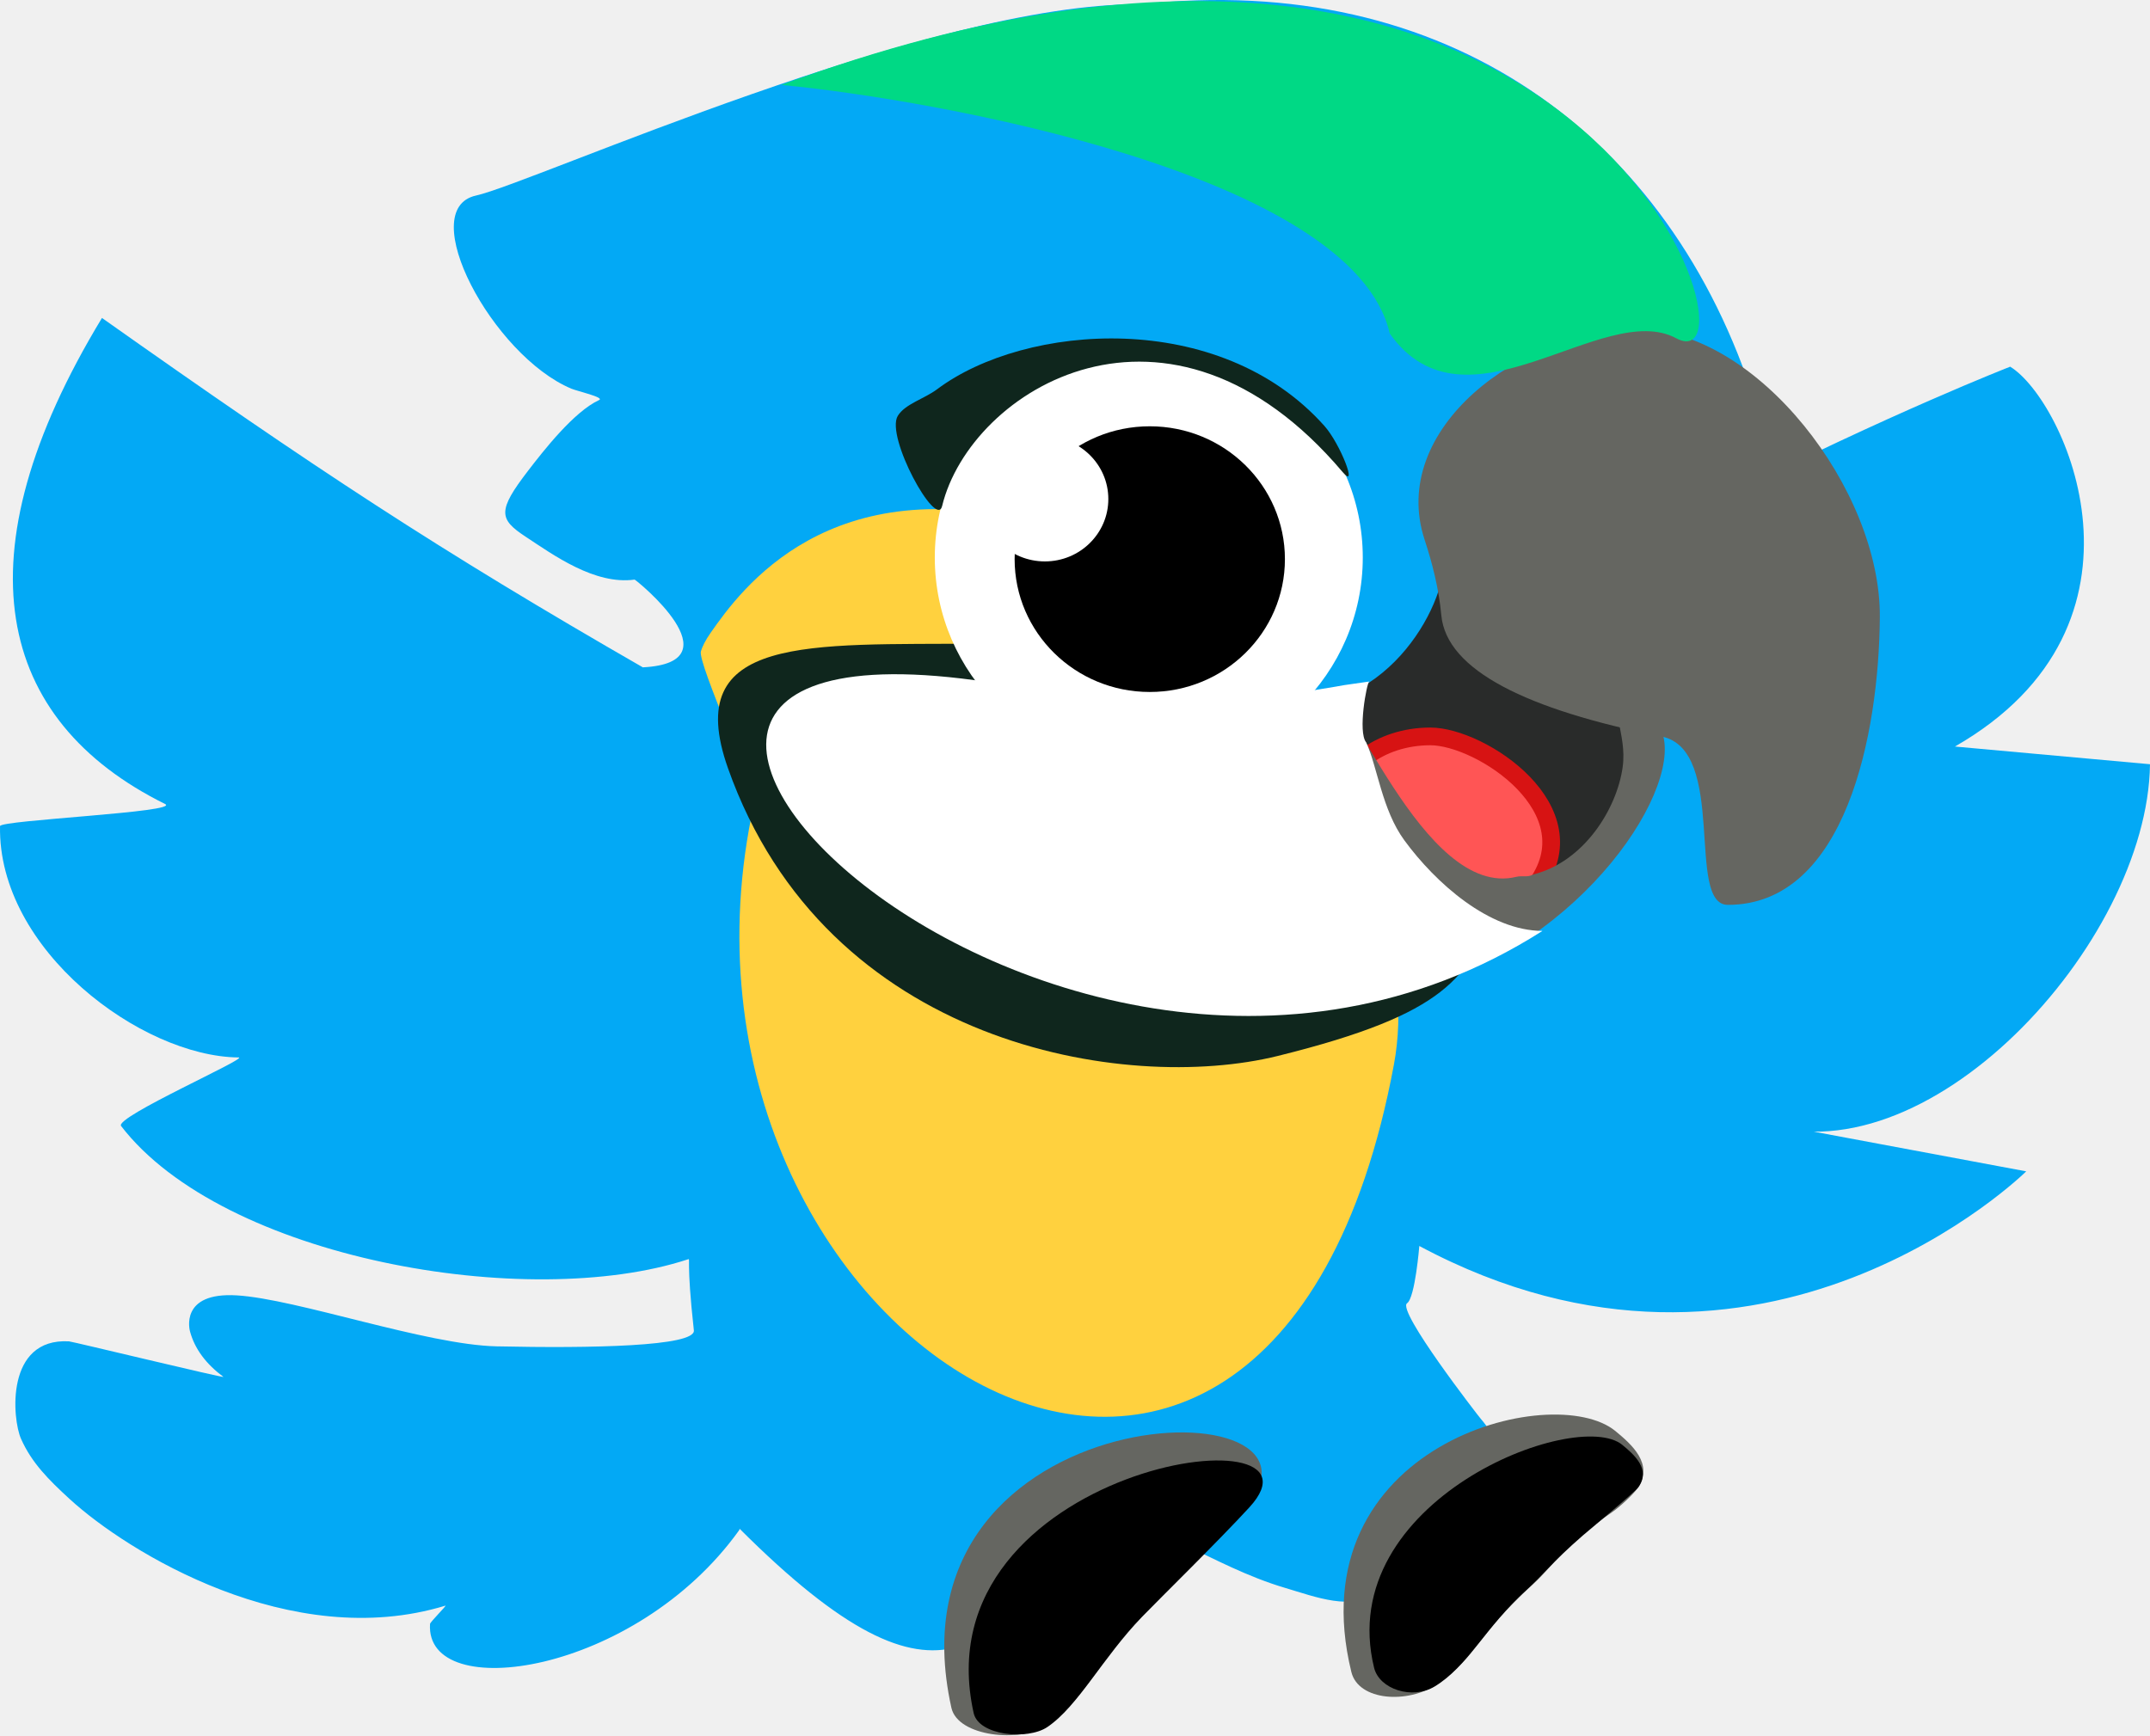
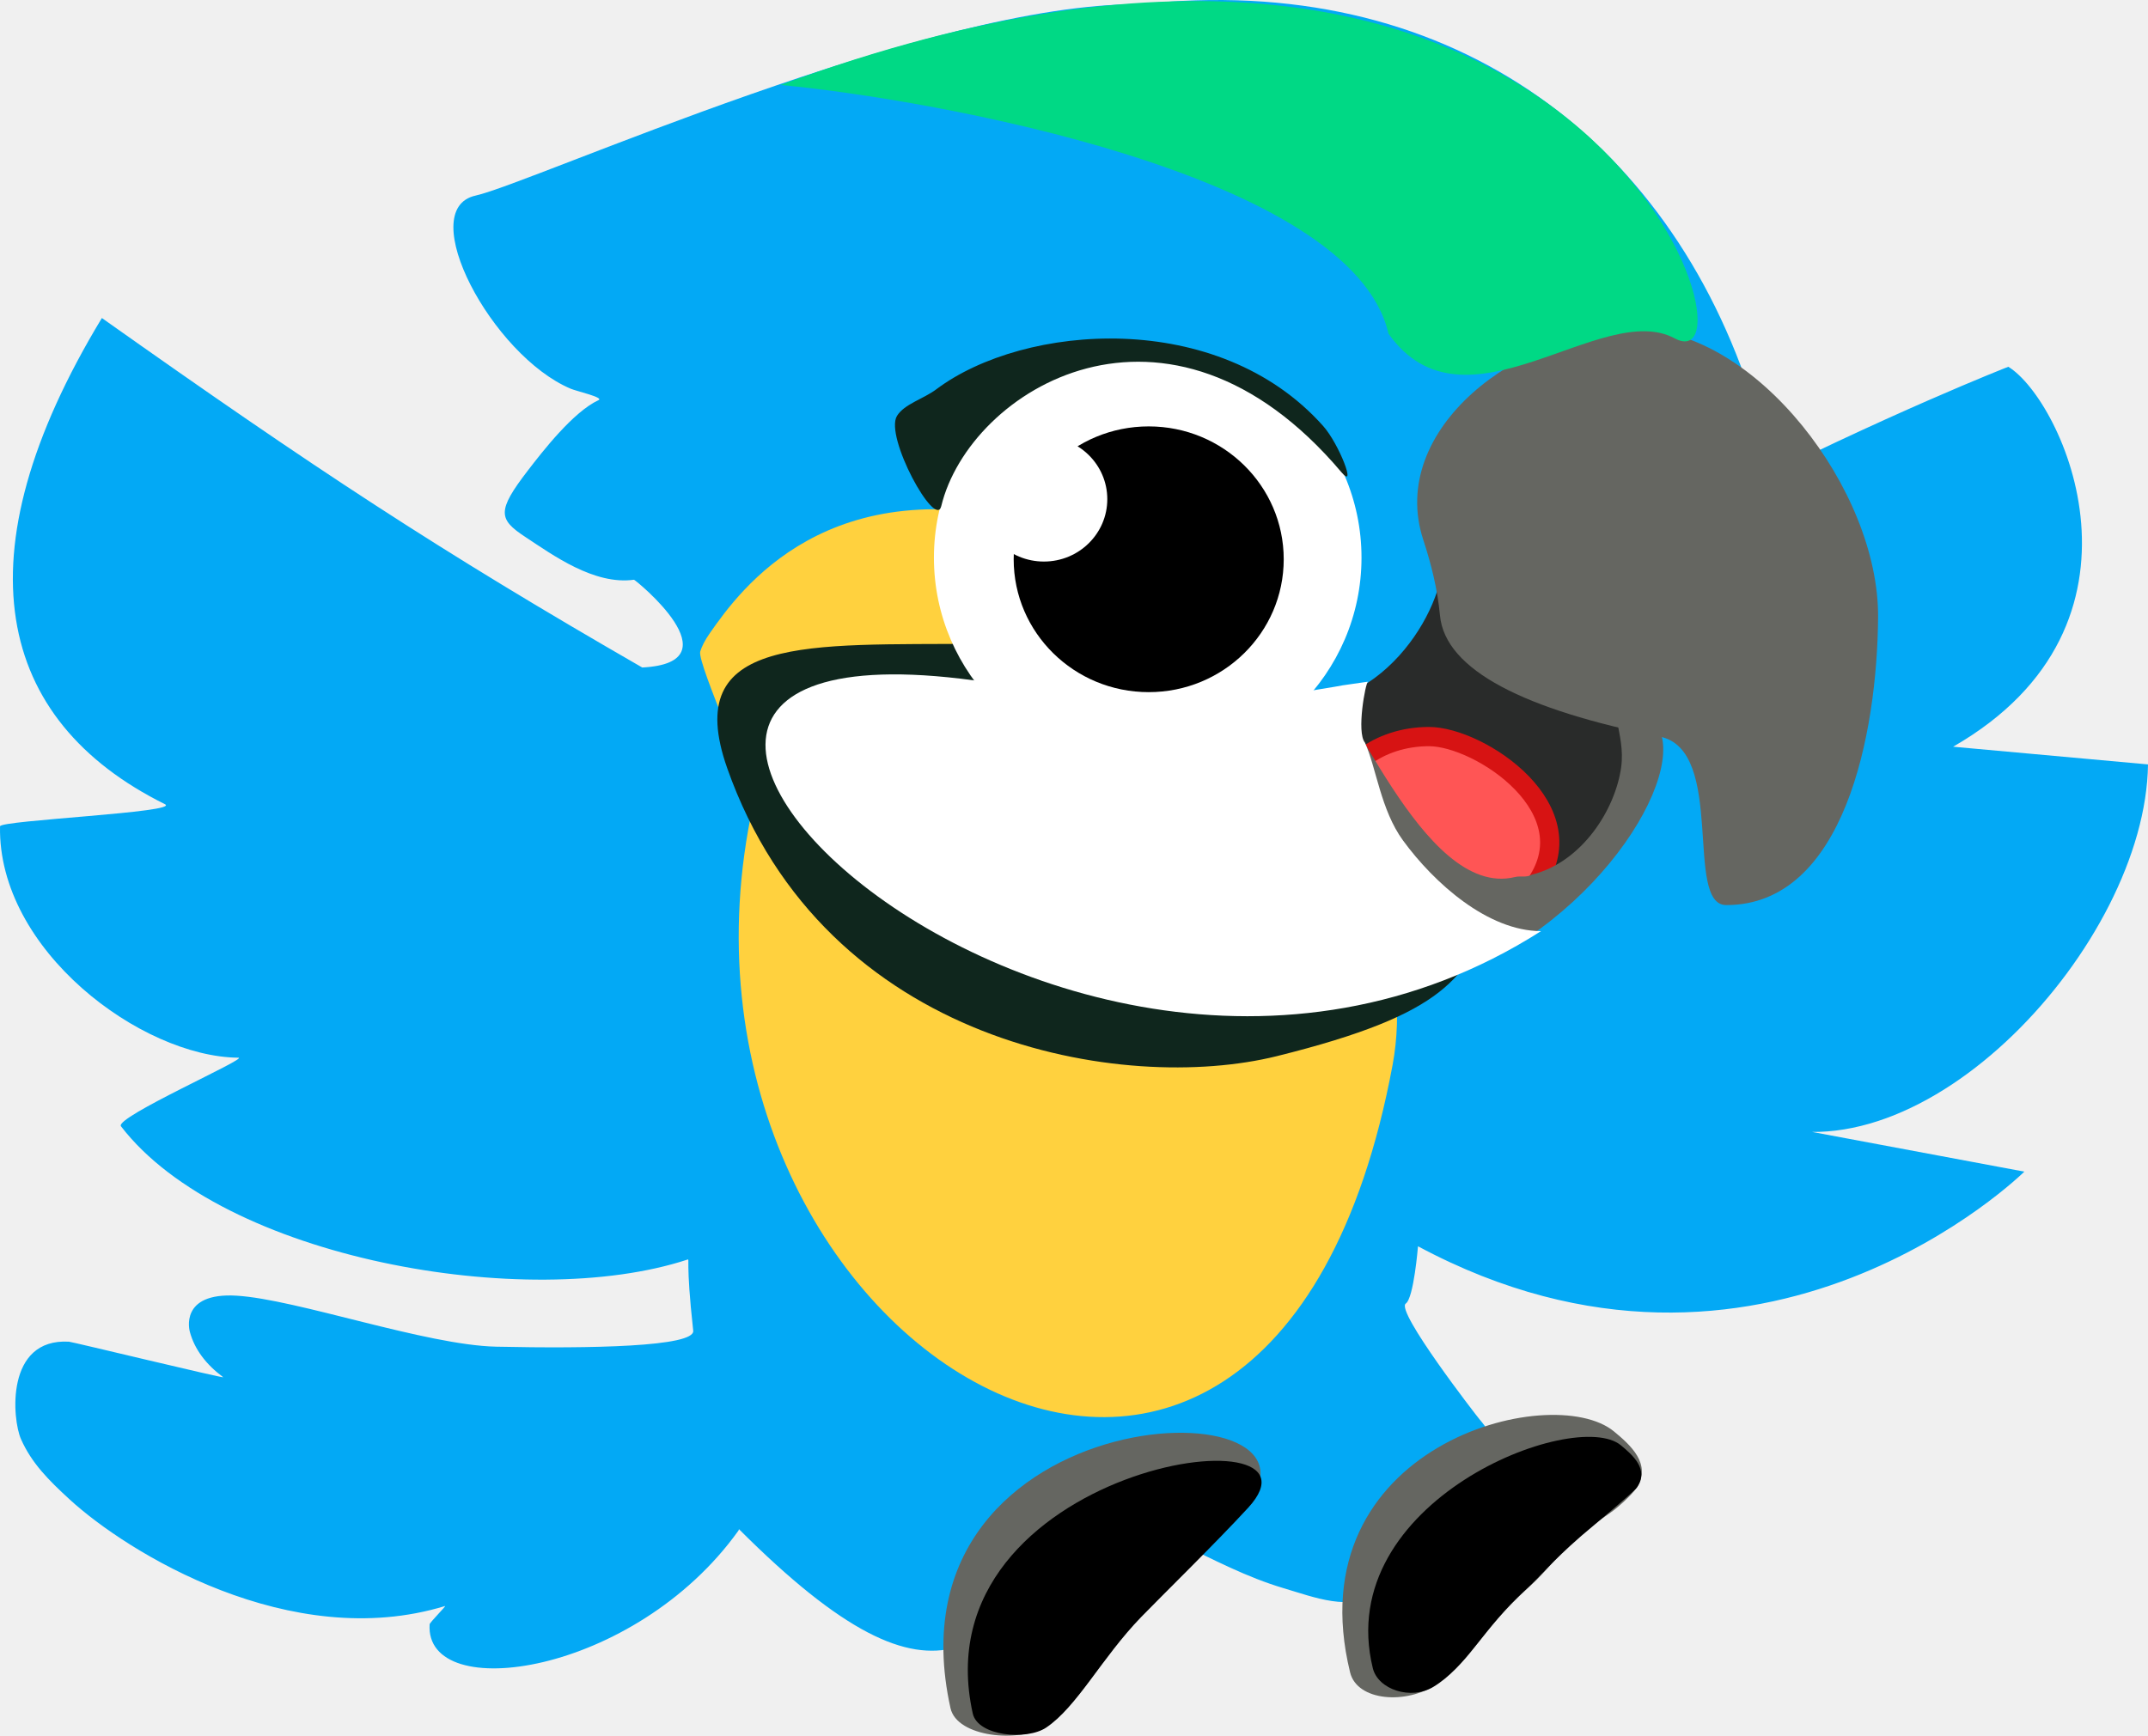
- <svg xmlns="http://www.w3.org/2000/svg" width="607" height="490" viewBox="0 0 607 490" fill="none">
-   <g clip-path="url(#clip0_1006_24)">
-     <path d="M322.113 1.217C263.07 0.512 150.319 51.696 134.395 55.215C116.998 59.06 139.012 100.389 161.313 109.756C162.978 110.456 170.762 112.215 169.144 112.962C162.002 116.259 153.337 127.414 149.154 132.848C140.368 144.262 140.849 146.583 148.402 151.557C156.261 156.732 167.932 165.226 179.164 163.668C179.469 163.625 208.422 187.062 181.489 188.444C124.083 155.438 88.936 132.305 28.79 89.785C-12.043 157.134 -1.071 203.395 46.6 227.029C51.257 229.338 0.04 231.575 0.008 233.281C-0.647 268.23 39.933 298.347 67.35 298.604C70.517 298.634 32.261 315.456 34.185 317.958C62.965 355.399 148.952 370.47 194.249 355.604C195.017 355.352 193.683 355.617 195.895 375.675C196.395 380.209 166.807 380.765 140.208 380.183C120.352 379.749 83.834 366.808 66.859 365.788C50.616 364.812 53.569 375.695 53.642 375.966C54.989 380.976 58.251 385.219 63.063 388.795C63.765 389.317 20.399 378.826 19.486 378.774C1.475 377.752 3.441 400.687 5.936 406.295C8.948 413.067 13.678 417.813 19.688 423.319C36.019 438.281 82.112 466.728 125.753 453.404C126.248 453.253 121.444 458.04 121.41 458.564C119.935 481.347 179.365 473.015 208.667 432.125C209.13 431.48 208.2 431.08 208.747 431.626C267.648 490.5 280.349 463.241 308.429 428.016C324.28 428.017 341.961 442.227 362.736 448.365C371.617 450.989 381.312 454.945 389.413 449.764C403.058 441.036 435.508 420.651 418.069 400.658C417.409 399.901 394.256 370.058 397.257 368.009C399.525 366.462 400.707 351.839 400.707 351.839C498.031 403.936 572.054 330.768 572.054 330.768L495.591 316.477C543.284 334.956 606.337 266.581 607 215.803L551.924 210.808C612.245 176.213 582.902 112.926 567.525 103.542C567.525 103.542 533.365 116.863 487.393 140.193C479.982 147.56 505.294 160.11 502.924 145.271C501.169 134.284 498.693 123.758 495.534 113.753C471.549 37.795 408.192 -8.203 322.113 1.217Z" fill="#03A9F5" />
-     <path d="M294.456 148.174C341.889 161.285 404.506 241.698 393.538 300.609C358.44 489.118 179.543 378.375 212.866 227.05C213.595 223.739 196.923 187.248 197.878 183.935C198.252 182.64 199.15 180.797 200.645 178.667C209.116 166.596 234.149 131.506 294.456 148.174Z" fill="#FFD13E" />
-     <path d="M422.402 257.101C413.911 275.726 409.375 286.137 360.782 298.171C317.793 308.816 233.212 295.312 205.51 216.882C192.143 179.039 228.529 182.165 276.169 181.749C326.32 181.312 440.853 216.626 422.402 257.101Z" fill="#0F261D" />
-     <path d="M406.455 153.389C393.652 135.085 434.107 170.777 449.983 186.532C465.86 202.288 465.86 228.684 449.983 244.44C434.107 260.195 406.571 252.189 390.695 236.433C380.38 226.197 356.724 200.163 370.474 198.645C397.755 195.632 412.159 161.543 406.455 153.389Z" fill="#292B2A" />
-     <path d="M433.285 250.491C426.645 259.239 418.128 247.605 403.828 247.605C389.529 247.605 377.937 238.727 377.937 227.775C377.937 216.823 389.529 207.945 403.828 207.945C418.128 207.945 449.796 228.74 433.285 250.491Z" fill="#FF5555" stroke="#D71313" stroke-width="5" stroke-linecap="round" />
-     <path d="M460.125 200.462C483.156 202.352 463.744 246.836 424.767 268.981C400.402 282.824 356.667 217.471 373.725 194.683C380.255 191.588 401.639 254.116 428.122 247.593C429.764 247.189 431.232 247.845 432.899 246.926C447.18 243.343 456.478 228.449 458.122 216.605C459.487 206.771 453.433 199.203 460.125 200.462Z" fill="#656661" />
-     <path d="M530.726 174.263C530.484 207.066 521.19 255.516 487.824 255.516C475.814 255.516 487.876 211.698 469.04 207.957C431.136 200.429 408.37 189.289 406.921 173.744C406.222 166.242 404.392 159.075 402.202 152.407C391.957 121.219 429.251 93.01 462.617 93.01C495.983 93.01 530.992 138.299 530.726 174.263Z" fill="#656661" />
-     <path d="M350.825 426.707C339.396 439.147 330.754 447.441 324.202 454.215C309.84 469.062 306.494 479.844 295.266 487.368C288.206 492.099 270.432 490.489 268.6 482.233C248.665 392.41 384.483 390.07 350.825 426.707Z" fill="#656661" />
-     <path d="M352.734 425.64C343.844 435.317 327.552 451.265 322.456 456.534C311.284 468.084 304.365 481.871 295.631 487.724C290.139 491.404 276.313 490.152 274.887 483.729C259.38 413.856 378.917 397.14 352.734 425.64Z" fill="black" />
-     <path d="M462.286 420.292C460.953 422.205 456.981 425.76 455.204 426.968C441.476 436.304 438.769 441.952 432.744 447.405C416.923 461.726 416.949 467.919 405.799 475.555C397.544 481.208 383.529 480.347 381.52 472.132C365.876 408.168 438.496 389.531 456.114 404.135C460.507 407.777 467.094 413.388 462.286 420.292Z" fill="#656661" />
-     <path d="M462.589 419.926C461.608 421.336 448.059 432.557 446.866 433.595C438.113 441.218 435.389 444.963 430.95 448.98C419.296 459.53 414.373 470.609 405.031 476.234C398.715 480.038 389.422 477 387.942 470.948C376.417 423.828 445.064 397.266 458.043 408.024C461.279 410.707 466.131 414.841 462.589 419.926Z" fill="black" />
-     <path d="M379.485 193.469L386.563 192.452C385.886 192.75 383.274 206.709 385.713 209.646C388.922 216.64 390.138 228.616 396.489 237.294C405.317 249.357 420.462 262.834 435.476 262.87C291.209 354.8 102.136 149.845 305.035 197.756C327.736 203.116 379.485 193.469 379.485 193.469Z" fill="white" />
-     <path d="M324.332 216.834C357.698 216.834 384.746 190.241 384.746 157.437C384.746 124.633 357.698 98.04 324.332 98.04C290.965 98.04 263.917 124.633 263.917 157.437C263.917 190.241 290.965 216.834 324.332 216.834Z" fill="white" />
-     <path d="M324.61 195.401C345.683 195.401 362.765 178.606 362.765 157.888C362.765 137.171 345.683 120.376 324.61 120.376C303.538 120.376 286.455 137.171 286.455 157.888C286.455 178.606 303.538 195.401 324.61 195.401Z" fill="black" />
-     <path d="M294.994 158.533C304.889 158.533 312.91 150.646 312.91 140.918C312.91 131.19 304.889 123.303 294.994 123.303C285.099 123.303 277.077 131.19 277.077 140.918C277.077 150.646 285.099 158.533 294.994 158.533Z" fill="white" />
-     <path d="M473.232 95.517C452.556 84.406 413.884 124.584 392.367 94.194C382.033 49.013 263.323 28.029 220.613 23.981C449.875 -60.637 499.89 109.842 473.232 95.517Z" fill="#00D985" />
-     <path d="M373.906 120.262C378.463 125.377 383.493 138.541 379.07 133.312C330.032 75.335 273.969 109.901 265.982 142.908C264.376 149.547 249.901 123.263 253.472 117.427C255.534 114.057 260.927 112.647 264.581 109.908C289.448 91.269 344.31 87.044 373.906 120.262Z" fill="#0F261D" />
+ <svg xmlns="http://www.w3.org/2000/svg" width="558" height="451" viewBox="0 0 558 451" fill="none">
+   <g clip-path="url(#clip0_1539_63)">
+     <path d="M296.111 1.12C241.834 0.471 138.184 47.581 123.546 50.821C107.554 54.36 127.79 92.399 148.291 101.021C149.821 101.664 156.977 103.283 155.49 103.971C148.924 107.006 140.958 117.273 137.114 122.274C129.037 132.78 129.479 134.916 136.422 139.494C143.646 144.258 154.375 152.076 164.701 150.641C164.982 150.602 191.597 172.174 166.839 173.445C114.066 143.067 81.756 121.774 26.466 82.639C-11.071 144.627 -0.985 187.206 42.838 208.959C47.119 211.084 0.037 213.143 0.007 214.714C-0.595 246.881 36.709 274.601 61.913 274.837C64.824 274.865 29.657 290.349 31.425 292.651C57.883 327.112 136.928 340.983 178.568 327.301C179.274 327.069 178.048 327.312 180.081 345.774C180.541 349.948 153.341 350.459 128.89 349.924C110.637 349.524 77.066 337.613 61.462 336.674C46.53 335.776 49.244 345.793 49.311 346.042C50.55 350.654 53.548 354.558 57.972 357.85C58.617 358.331 18.752 348.674 17.913 348.627C1.356 347.686 3.163 368.795 5.456 373.957C8.226 380.19 12.573 384.558 18.098 389.626C33.111 403.397 75.484 429.58 115.602 417.317C116.056 417.178 111.64 421.583 111.609 422.066C110.254 443.036 164.886 435.367 191.823 397.731C192.248 397.137 191.393 396.77 191.896 397.272C246.043 451.46 257.718 426.37 283.531 393.95C298.103 393.95 314.356 407.029 333.454 412.679C341.618 415.094 350.531 418.735 357.977 413.966C370.521 405.933 400.352 387.17 384.32 368.769C383.714 368.072 362.43 340.604 365.189 338.719C367.274 337.294 368.36 323.836 368.36 323.836C457.827 371.786 525.875 304.441 525.875 304.441L455.585 291.288C499.427 308.297 557.39 245.363 558 198.627L507.37 194.03C562.822 162.188 535.847 103.938 521.712 95.301C521.712 95.301 490.309 107.561 448.049 129.034C441.235 135.815 464.505 147.367 462.326 133.709C460.712 123.596 458.436 113.908 455.532 104.699C433.483 34.787 375.241 -7.55 296.111 1.12Z" fill="#03A9F5" />
+     <path d="M270.686 136.381C314.289 148.448 371.852 222.461 361.769 276.683C329.505 450.188 165.049 348.26 195.682 208.978C196.352 205.932 181.026 172.344 181.905 169.296C182.248 168.103 183.073 166.407 184.448 164.446C192.235 153.336 215.247 121.039 270.686 136.381Z" fill="#FFD13E" />
+     <path d="M388.303 236.638C380.498 253.781 376.328 263.363 331.657 274.439C292.139 284.237 214.386 271.808 188.92 199.62C176.632 164.789 210.081 167.666 253.875 167.283C299.977 166.881 405.265 199.384 388.303 236.638Z" fill="#0F261D" />
+     <path d="M373.644 141.181C361.874 124.334 399.064 157.184 413.659 171.686C428.253 186.187 428.253 210.483 413.659 224.984C399.064 239.486 373.751 232.117 359.156 217.615C349.674 208.194 327.928 184.232 340.567 182.834C365.647 180.061 378.888 148.686 373.644 141.181Z" fill="#292B2A" />
+     <path d="M398.308 230.554C392.204 238.605 384.375 227.898 371.23 227.898C358.084 227.898 347.428 219.726 347.428 209.646C347.428 199.566 358.084 191.394 371.23 191.394C384.375 191.394 413.486 210.534 398.308 230.554Z" fill="#FF5555" stroke="#D71313" stroke-width="5" stroke-linecap="round" />
+     <path d="M422.982 184.506C444.153 186.246 426.309 227.19 390.478 247.572C368.08 260.314 327.875 200.162 343.557 179.187C349.559 176.339 369.217 233.89 393.563 227.887C395.072 227.514 396.421 228.119 397.953 227.273C411.082 223.975 419.629 210.267 421.14 199.365C422.395 190.314 416.83 183.348 422.982 184.506Z" fill="#656661" />
+     <path d="M487.884 160.393C487.661 190.586 479.117 235.179 448.445 235.179C437.404 235.179 448.493 194.849 431.177 191.406C396.333 184.476 375.404 174.223 374.073 159.915C373.43 153.01 371.748 146.414 369.735 140.277C360.317 111.571 394.6 85.607 425.272 85.607C455.945 85.607 488.127 127.292 487.884 160.393Z" fill="#656661" />
+     <path d="M322.504 392.745C311.998 404.195 304.054 411.828 298.031 418.063C284.828 431.729 281.752 441.652 271.431 448.577C264.941 452.932 248.601 451.45 246.917 443.851C228.591 361.177 353.446 359.024 322.504 392.745Z" fill="#656661" />
+     <path d="M324.26 391.762C316.087 400.669 301.111 415.348 296.425 420.198C286.155 430.828 279.795 443.518 271.766 448.905C266.718 452.292 254.007 451.14 252.697 445.228C238.442 380.916 348.329 365.531 324.26 391.762Z" fill="black" />
+     <path d="M424.968 386.84C423.743 388.601 420.092 391.873 418.458 392.985C405.838 401.578 403.349 406.776 397.811 411.795C383.267 424.976 383.291 430.676 373.041 437.705C365.453 442.907 352.569 442.116 350.722 434.554C336.341 375.681 403.099 358.528 419.294 371.969C423.333 375.321 429.388 380.486 424.968 386.84Z" fill="#656661" />
+     <path d="M425.247 386.504C424.345 387.801 411.889 398.129 410.793 399.085C402.747 406.101 400.242 409.547 396.162 413.245C385.448 422.955 380.923 433.152 372.335 438.33C366.529 441.83 357.986 439.034 356.625 433.464C346.031 390.095 409.137 365.646 421.068 375.548C424.043 378.018 428.503 381.822 425.247 386.504Z" fill="black" />
+     <path d="M348.851 178.071L355.357 177.134C354.735 177.409 352.334 190.257 354.576 192.96C357.526 199.398 358.644 210.42 364.482 218.407C372.597 229.51 386.52 241.914 400.322 241.947C267.701 326.561 93.891 137.919 280.411 182.016C301.279 186.95 348.851 178.071 348.851 178.071Z" fill="white" />
+     <path d="M298.15 199.576C328.822 199.576 353.687 175.099 353.687 144.906C353.687 114.713 328.822 90.236 298.15 90.236C267.477 90.236 242.612 114.713 242.612 144.906C242.612 175.099 267.477 199.576 298.15 199.576Z" fill="white" />
+     <path d="M298.406 179.849C317.777 179.849 333.481 164.39 333.481 145.322C333.481 126.253 317.777 110.795 298.406 110.795C279.035 110.795 263.331 126.253 263.331 145.322C263.331 164.39 279.035 179.849 298.406 179.849Z" fill="black" />
+     <path d="M271.18 145.915C280.276 145.915 287.65 138.656 287.65 129.702C287.65 120.748 280.276 113.489 271.18 113.489C262.084 113.489 254.71 120.748 254.71 129.702C254.71 138.656 262.084 145.915 271.18 145.915Z" fill="white" />
+     <path d="M435.031 87.915C416.023 77.688 380.473 114.668 360.693 86.697C351.193 45.112 242.066 25.798 202.804 22.073C413.559 -55.81 459.536 101.099 435.031 87.915Z" fill="#00D985" />
+     <path d="M343.722 110.69C347.911 115.398 352.535 127.515 348.469 122.702C303.39 69.339 251.853 101.154 244.511 131.534C243.034 137.644 229.728 113.452 233.01 108.081C234.906 104.979 239.864 103.681 243.222 101.16C266.082 84.005 316.516 80.117 343.722 110.69Z" fill="#0F261D" />
  </g>
  <defs>
-     <clipPath id="clip0_1006_24">
-       <rect width="607" height="490" fill="white" />
+     <clipPath id="clip0_1539_63">
+       <rect width="558" height="451" fill="white" />
    </clipPath>
  </defs>
</svg>
